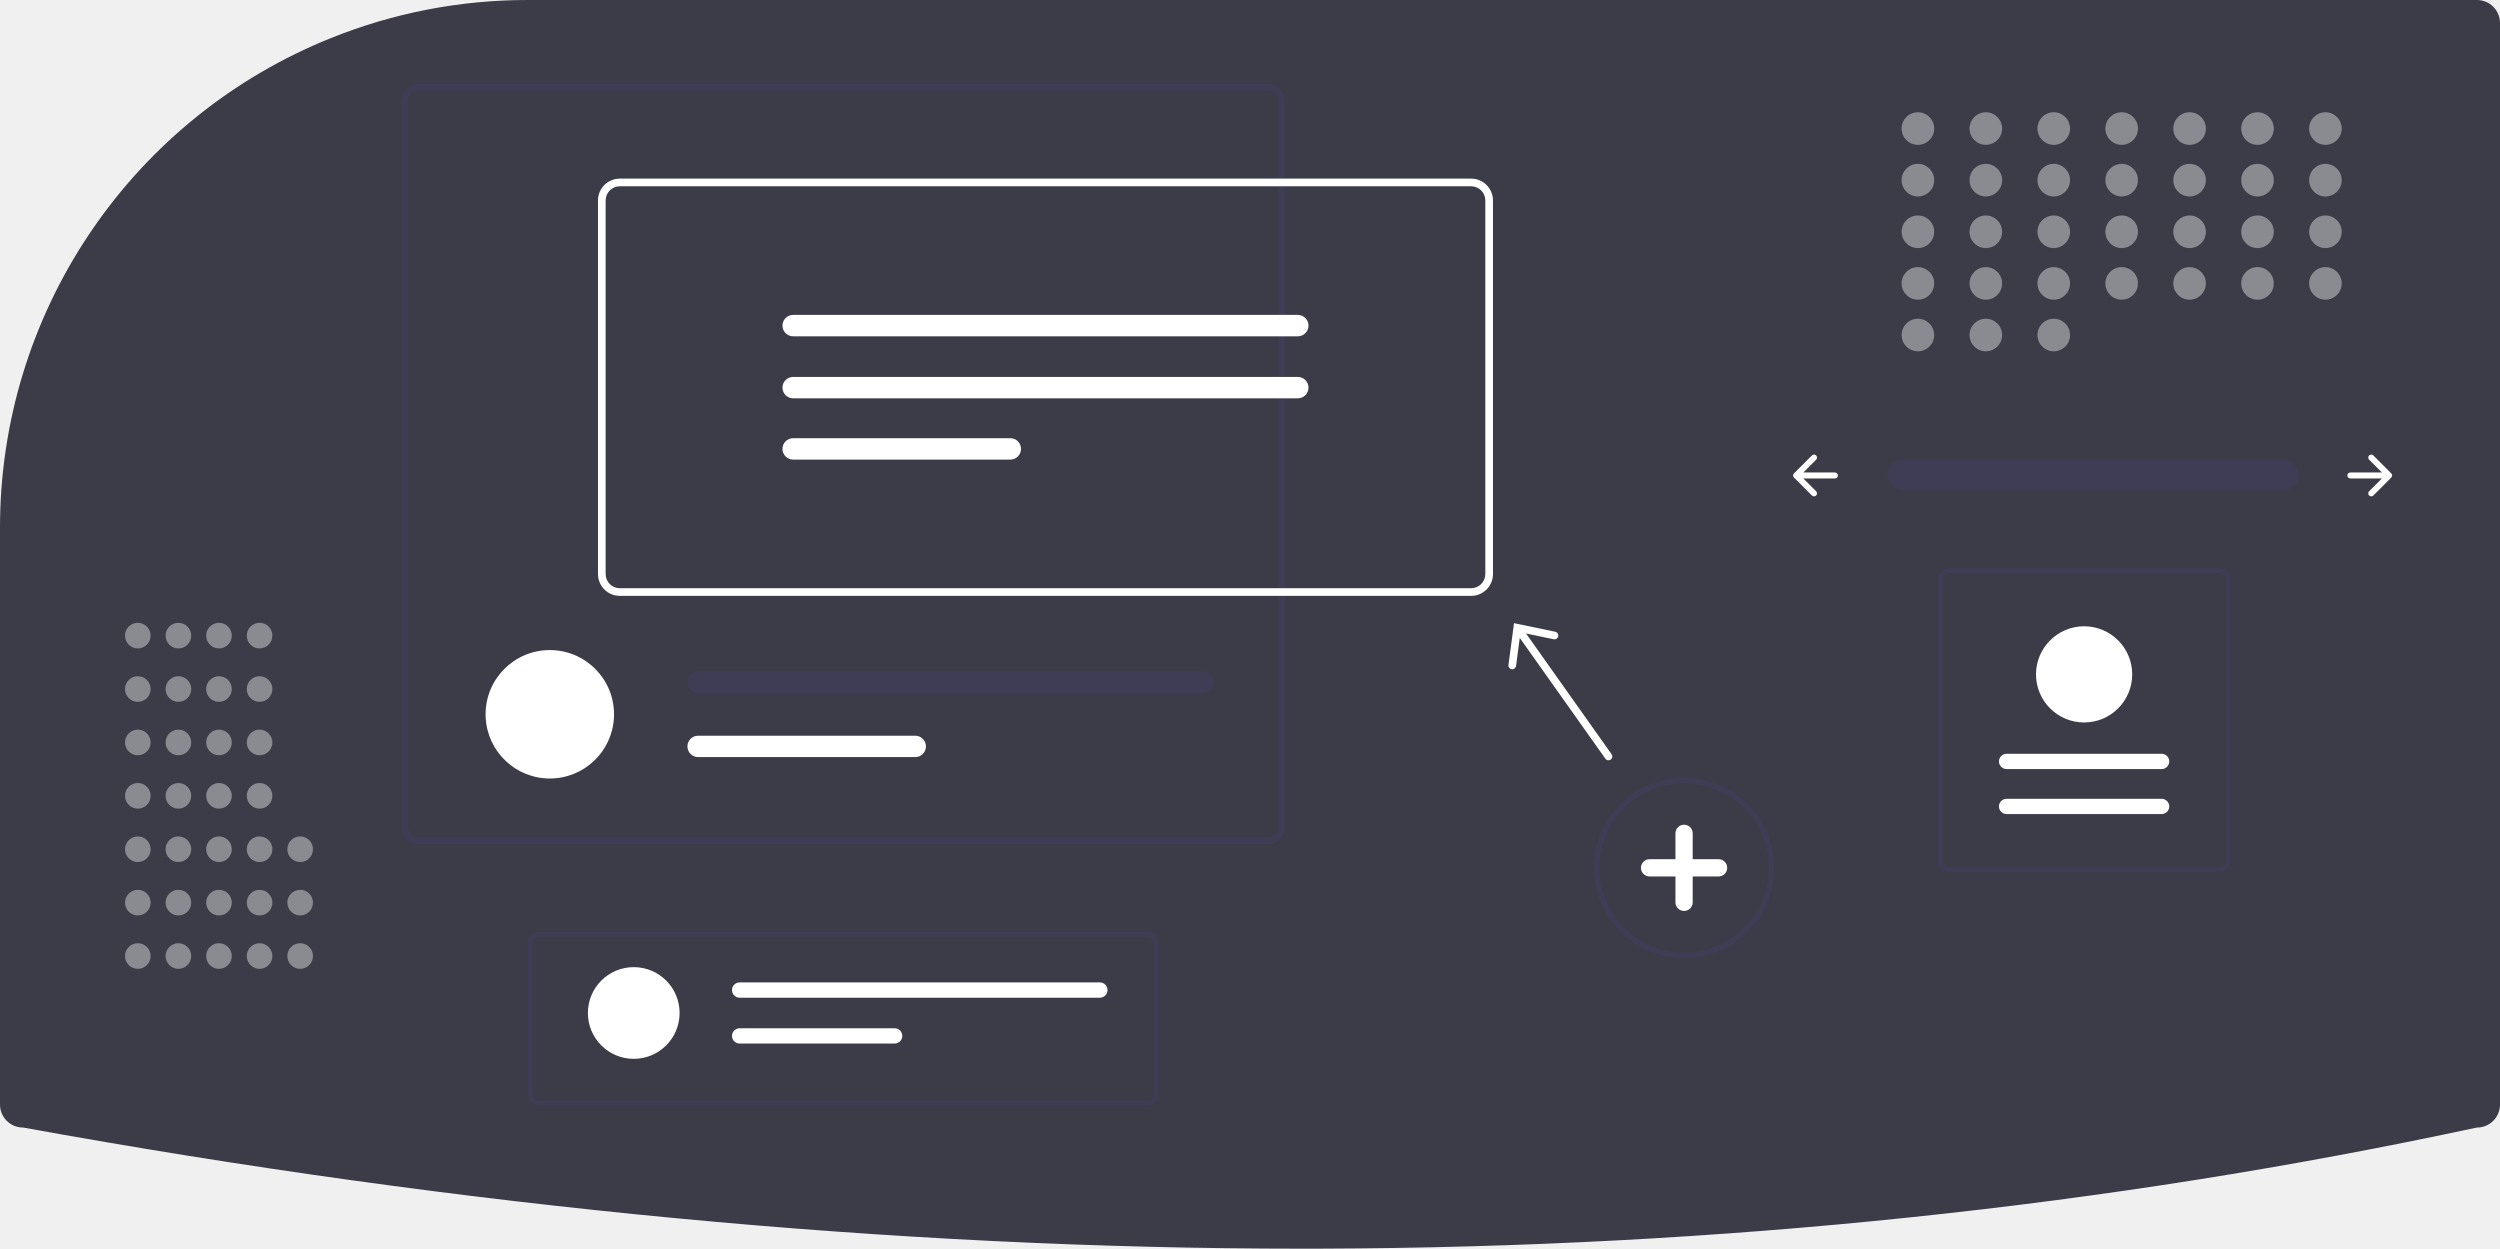
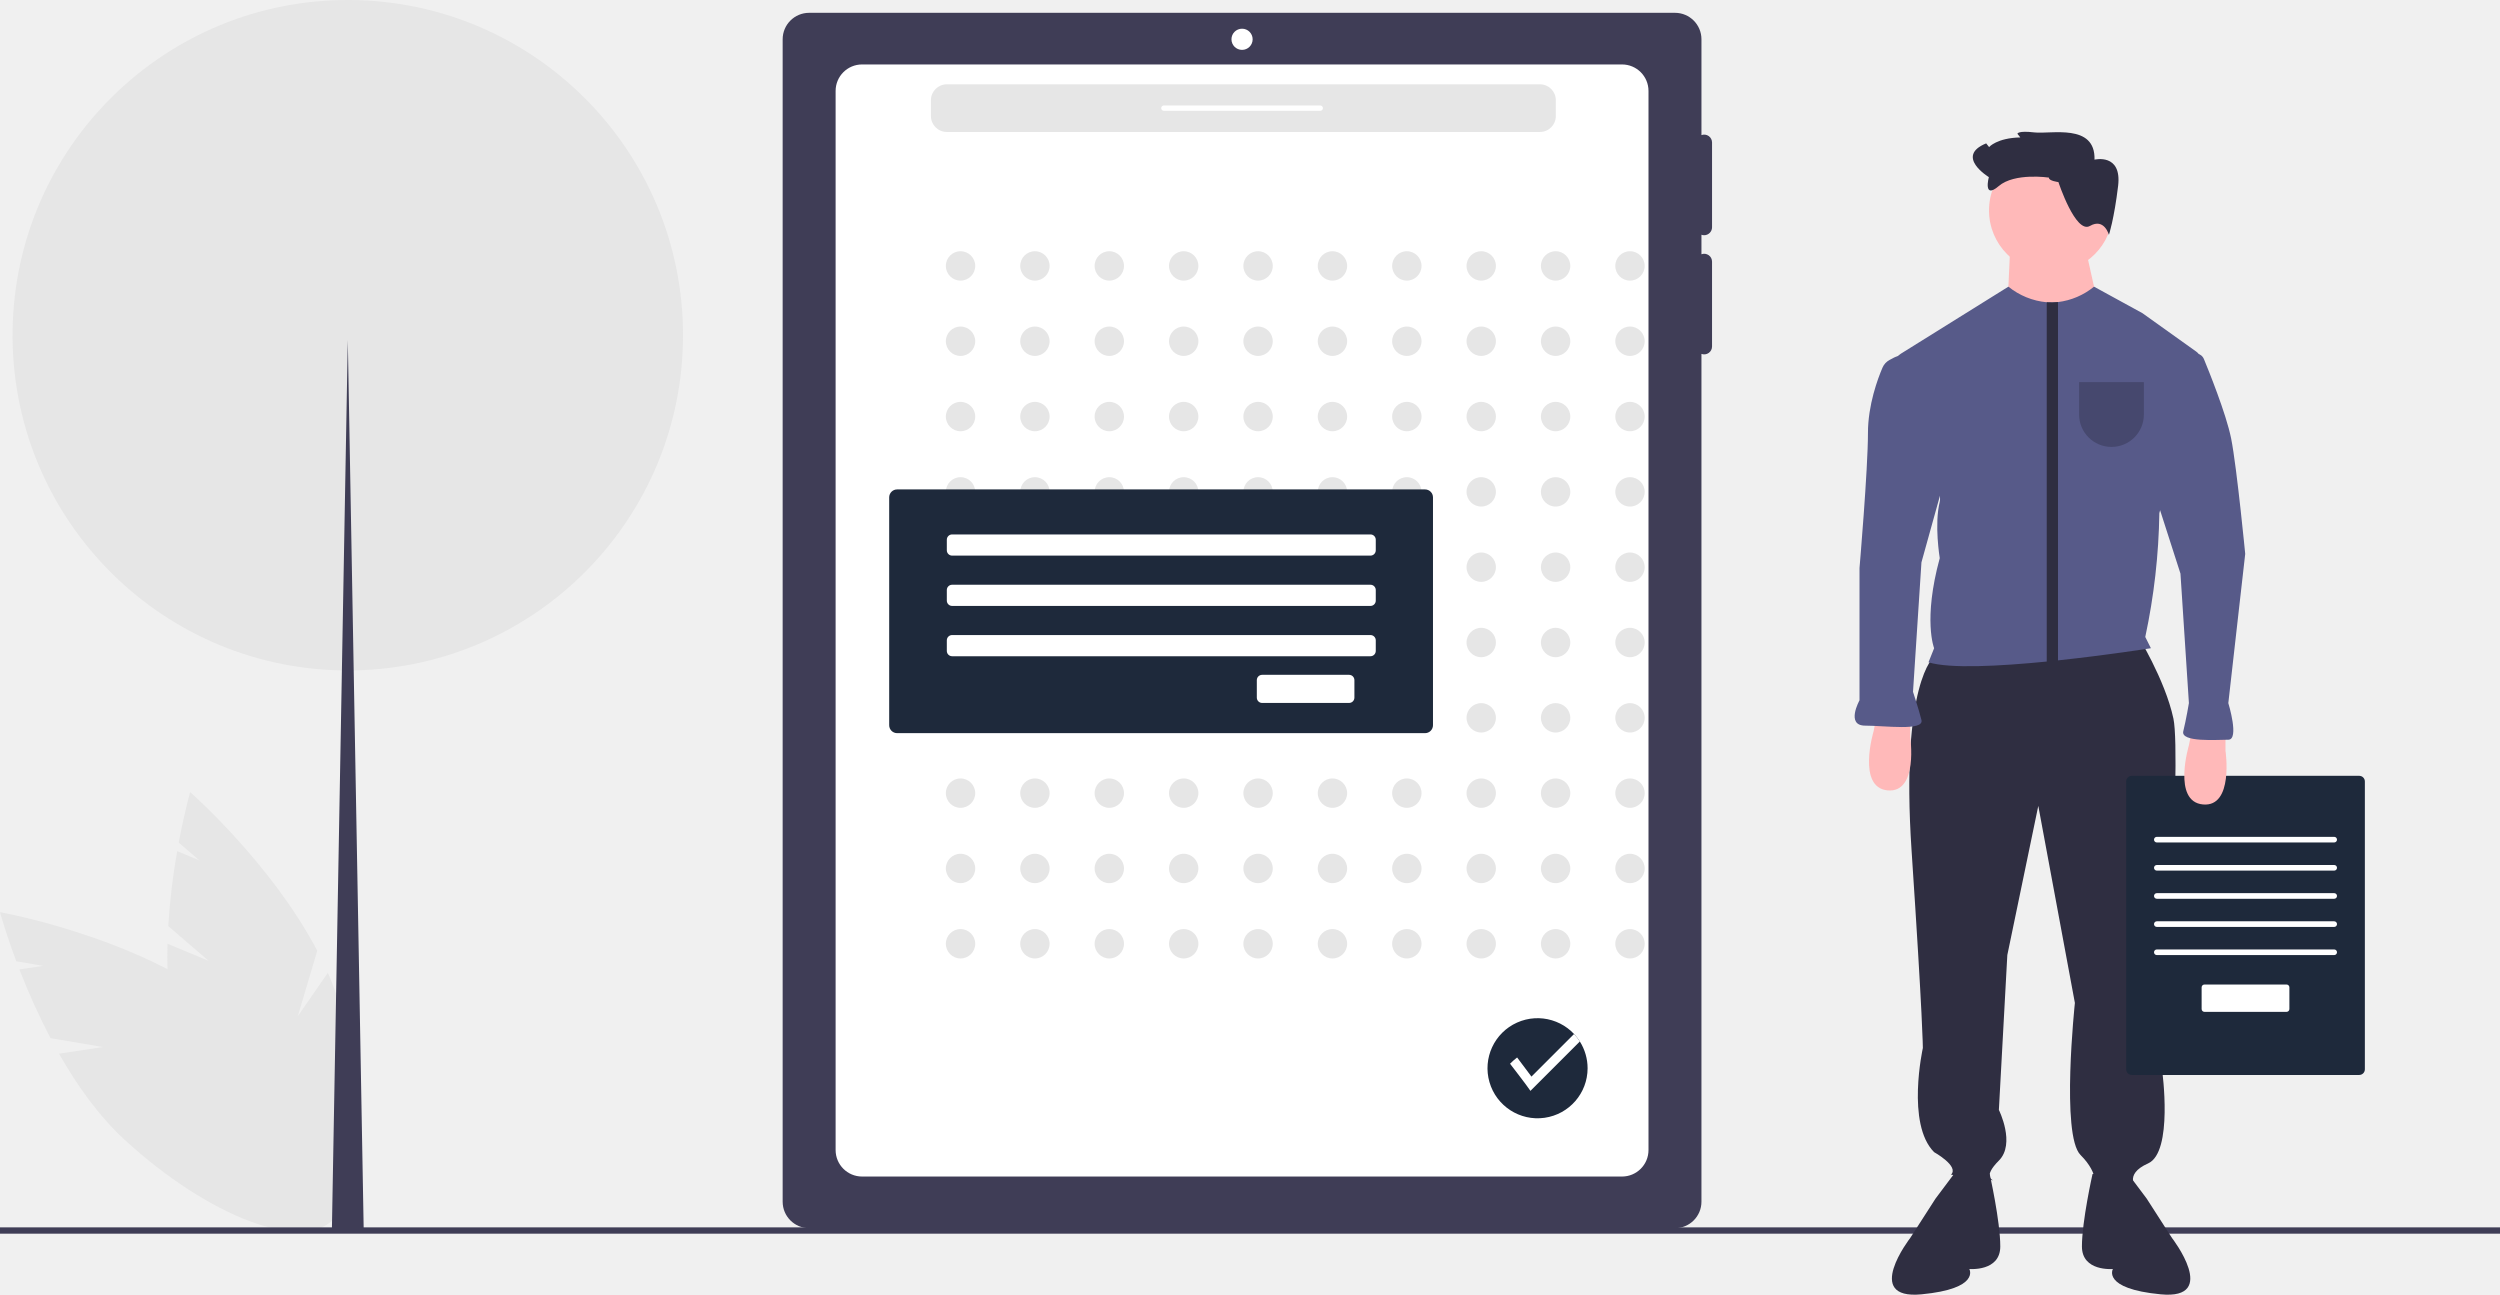
- <svg xmlns="http://www.w3.org/2000/svg" data-name="Layer 1" width="980" height="489.48" viewBox="0 0 980 489.48">
-   <path d="M317.06,205.26a205.979,205.979,0,0,0-77.685,15.067c-.994.407-1.991.816-2.988,1.235A206.781,206.781,0,0,0,110,412.32v225.94a9.01,9.01,0,0,0,9,9l.179.016c173.467,31.502,342.106,47.465,501.372,47.465q3.582,0,7.156-.011c156.555-.477,308.994-16.439,453.083-47.447l.21-.022a9.01,9.01,0,0,0,9-9v-424a9.01,9.01,0,0,0-9-9Z" transform="translate(-110 -205.2598)" fill="#3c3c48" />
-   <path id="f4300551-56ef-4356-8f30-d0080b223343-243" data-name="Path 40" d="M855.799,385.452a5.947,5.947,0,0,0,0,11.892H1004.885a5.947,5.947,0,1,0,.195-11.892q-.098-.002-.195,0Z" transform="translate(-110 -205.2598)" fill="#3f3d56" />
-   <path d="M1038.694,383.797a1.17,1.17,0,0,0,0,1.655l5.023,5.023H1031.331a1.17,1.17,0,1,0,0,2.34H1043.717l-5.023,5.023a1.17,1.17,0,1,0,1.655,1.655l7.02-7.02a1.17,1.17,0,0,0,0-1.655l-7.02-7.02A1.17,1.17,0,0,0,1038.694,383.797Z" transform="translate(-110 -205.2598)" fill="#fff" />
-   <path d="M821.927,383.797a1.17,1.17,0,0,1,0,1.655l-5.023,5.023h12.386a1.17,1.17,0,1,1,0,2.34H816.905l5.023,5.023a1.17,1.17,0,0,1-1.655,1.655l-7.02-7.02a1.17,1.17,0,0,1,0-1.655l7.02-7.02A1.17,1.17,0,0,1,821.927,383.797Z" transform="translate(-110 -205.2598)" fill="#fff" />
-   <g opacity="0.4">
-     <circle cx="751.82" cy="50.39" r="6.39" fill="#fff" />
-     <circle cx="778.445" cy="50.39" r="6.39" fill="#fff" />
-     <circle cx="805.069" cy="50.39" r="6.39" fill="#fff" />
-     <circle cx="831.694" cy="50.39" r="6.39" fill="#fff" />
-     <circle cx="858.318" cy="50.39" r="6.39" fill="#fff" />
-     <circle cx="884.943" cy="50.39" r="6.39" fill="#fff" />
-     <circle cx="911.567" cy="50.39" r="6.39" fill="#fff" />
-     <circle cx="751.82" cy="70.625" r="6.39" fill="#fff" />
-     <circle cx="778.445" cy="70.625" r="6.39" fill="#fff" />
-     <circle cx="805.069" cy="70.625" r="6.39" fill="#fff" />
-     <circle cx="831.694" cy="70.625" r="6.39" fill="#fff" />
-     <circle cx="858.318" cy="70.625" r="6.39" fill="#fff" />
-     <circle cx="884.943" cy="70.625" r="6.39" fill="#fff" />
-     <circle cx="911.567" cy="70.625" r="6.39" fill="#fff" />
-     <circle cx="751.82" cy="90.859" r="6.39" fill="#fff" />
-     <circle cx="778.445" cy="90.859" r="6.39" fill="#fff" />
-     <circle cx="805.069" cy="90.859" r="6.39" fill="#fff" />
-     <circle cx="831.694" cy="90.859" r="6.39" fill="#fff" />
-     <circle cx="858.318" cy="90.859" r="6.39" fill="#fff" />
-     <circle cx="884.943" cy="90.859" r="6.39" fill="#fff" />
-     <circle cx="911.567" cy="90.859" r="6.39" fill="#fff" />
-     <circle cx="751.82" cy="111.094" r="6.39" fill="#fff" />
-     <circle cx="778.445" cy="111.094" r="6.39" fill="#fff" />
-     <circle cx="751.82" cy="131.329" r="6.39" fill="#fff" />
-     <circle cx="778.445" cy="131.329" r="6.39" fill="#fff" />
-     <circle cx="805.069" cy="131.329" r="6.39" fill="#fff" />
-     <circle cx="805.069" cy="111.094" r="6.39" fill="#fff" />
-     <circle cx="831.694" cy="111.094" r="6.39" fill="#fff" />
-     <circle cx="858.318" cy="111.094" r="6.39" fill="#fff" />
-     <circle cx="884.943" cy="111.094" r="6.39" fill="#fff" />
-     <circle cx="911.567" cy="111.094" r="6.39" fill="#fff" />
-   </g>
-   <path d="M770.157,580.719a35.272,35.272,0,1,1,35.272-35.272A35.313,35.313,0,0,1,770.157,580.719Zm0-68.545a33.272,33.272,0,1,0,33.272,33.272A33.31,33.31,0,0,0,770.157,512.174Z" transform="translate(-110 -205.2598)" fill="#3f3d56" />
-   <path d="M783.681,542.065H773.538V531.923a3.381,3.381,0,0,0-6.762,0v10.142H756.634a3.381,3.381,0,0,0,0,6.762h10.142v10.142a3.381,3.381,0,0,0,6.762,0V548.827h10.142a3.381,3.381,0,1,0,0-6.762Z" transform="translate(-110 -205.2598)" fill="#fff" />
-   <g opacity="0.4">
-     <circle cx="54.024" cy="374.766" r="5.024" fill="#fff" />
-     <circle cx="54.024" cy="353.833" r="5.024" fill="#fff" />
-     <circle cx="54.024" cy="332.9" r="5.024" fill="#fff" />
-     <circle cx="54.024" cy="311.967" r="5.024" fill="#fff" />
-     <circle cx="54.024" cy="291.034" r="5.024" fill="#fff" />
-     <circle cx="54.024" cy="270.101" r="5.024" fill="#fff" />
-     <circle cx="54.024" cy="249.168" r="5.024" fill="#fff" />
-     <circle cx="69.933" cy="374.766" r="5.024" fill="#fff" />
-     <circle cx="69.933" cy="353.833" r="5.024" fill="#fff" />
-     <circle cx="69.933" cy="332.9" r="5.024" fill="#fff" />
-     <circle cx="69.933" cy="311.967" r="5.024" fill="#fff" />
-     <circle cx="69.933" cy="291.034" r="5.024" fill="#fff" />
-     <circle cx="69.933" cy="270.101" r="5.024" fill="#fff" />
-     <circle cx="69.933" cy="249.168" r="5.024" fill="#fff" />
-     <circle cx="85.842" cy="374.766" r="5.024" fill="#fff" />
-     <circle cx="85.842" cy="353.833" r="5.024" fill="#fff" />
-     <circle cx="85.842" cy="332.9" r="5.024" fill="#fff" />
-     <circle cx="85.842" cy="311.967" r="5.024" fill="#fff" />
-     <circle cx="85.842" cy="291.034" r="5.024" fill="#fff" />
-     <circle cx="85.842" cy="270.101" r="5.024" fill="#fff" />
-     <circle cx="85.842" cy="249.168" r="5.024" fill="#fff" />
-     <circle cx="101.751" cy="374.766" r="5.024" fill="#fff" />
-     <circle cx="101.751" cy="353.833" r="5.024" fill="#fff" />
-     <circle cx="117.66" cy="374.766" r="5.024" fill="#fff" />
-     <circle cx="117.66" cy="353.833" r="5.024" fill="#fff" />
-     <circle cx="117.66" cy="332.9" r="5.024" fill="#fff" />
-     <circle cx="101.751" cy="332.9" r="5.024" fill="#fff" />
-     <circle cx="101.751" cy="311.967" r="5.024" fill="#fff" />
-     <circle cx="101.751" cy="291.034" r="5.024" fill="#fff" />
-     <circle cx="101.751" cy="270.101" r="5.024" fill="#fff" />
-     <circle cx="101.751" cy="249.168" r="5.024" fill="#fff" />
-   </g>
-   <path d="M607.408,238.262H273.666a6.189,6.189,0,0,0-6.182,6.182v285.383a6.189,6.189,0,0,0,6.182,6.182H607.408a6.189,6.189,0,0,0,6.182-6.182V244.444A6.189,6.189,0,0,0,607.408,238.262Zm3.705,291.566a3.718,3.718,0,0,1-3.705,3.716H273.666a3.711,3.711,0,0,1-3.705-3.716V244.444a3.711,3.711,0,0,1,3.705-3.716H607.408a3.718,3.718,0,0,1,3.705,3.716Z" transform="translate(-110 -205.2598)" fill="#3f3d56" />
-   <path d="M350.702,485.266c0,.44-.012.88-.035,1.308a25.175,25.175,0,0,1-50.281,0c-.023-.428-.035-.868-.035-1.308a25.175,25.175,0,1,1,50.35,0Z" transform="translate(-110 -205.2598)" fill="#fff" />
-   <path d="M581.475,468.479H383.663a4.197,4.197,0,0,0,0,8.394H581.475a4.197,4.197,0,0,0,0-8.394Z" transform="translate(-110 -205.2598)" fill="#3f3d56" />
-   <path d="M468.78,493.66H383.663a4.191,4.191,0,0,0,0,8.382h85.117a4.191,4.191,0,1,0,0-8.382Z" transform="translate(-110 -205.2598)" fill="#fff" />
-   <path d="M686.698,438.841H352.958a8.559,8.559,0,0,1-8.549-8.55V283.829a8.559,8.559,0,0,1,8.549-8.549H686.698a8.559,8.559,0,0,1,8.549,8.549V430.291A8.559,8.559,0,0,1,686.698,438.841ZM352.958,278.28a5.555,5.555,0,0,0-5.549,5.549V430.291a5.556,5.556,0,0,0,5.549,5.55H686.698a5.556,5.556,0,0,0,5.549-5.55V283.829a5.555,5.555,0,0,0-5.549-5.549Z" transform="translate(-110 -205.2598)" fill="#fff" />
-   <path d="M420.924,328.699a4.196,4.196,0,1,0,0,8.392H618.732a4.196,4.196,0,1,0,0-8.392Z" transform="translate(-110 -205.2598)" fill="#fff" />
-   <path d="M420.924,353.012a4.196,4.196,0,0,0,0,8.392H618.732a4.196,4.196,0,0,0,0-8.392Z" transform="translate(-110 -205.2598)" fill="#fff" />
-   <path d="M420.924,377.03a4.196,4.196,0,0,0,0,8.392h85.117a4.196,4.196,0,0,0,0-8.392Z" transform="translate(-110 -205.2598)" fill="#fff" />
-   <path d="M741.724,500.893l-33.52-47.307,10.851,2.261a1.501,1.501,0,1,0,.612-2.939l-16.171-3.366-2.183,16.371a1.501,1.501,0,1,0,2.976.396l1.463-10.993L739.276,502.627a1.5,1.5,0,1,0,2.447-1.734Z" transform="translate(-110 -205.2598)" fill="#fff" />
-   <path d="M559.666,638.58H321.409a4.417,4.417,0,0,1-4.412-4.412V575.067a4.417,4.417,0,0,1,4.412-4.412h238.257a4.417,4.417,0,0,1,4.412,4.412v59.101A4.417,4.417,0,0,1,559.666,638.58Zm-238.257-66.161a2.65,2.65,0,0,0-2.647,2.647v59.101a2.65,2.65,0,0,0,2.647,2.647h238.257a2.65,2.65,0,0,0,2.647-2.647V575.067a2.65,2.65,0,0,0-2.647-2.647Z" transform="translate(-110 -205.2598)" fill="#3f3d56" />
-   <circle cx="248.429" cy="397.09" r="17.973" fill="#fff" />
-   <path d="M399.938,590.368a2.995,2.995,0,1,0,0,5.991H541.153a2.995,2.995,0,1,0,0-5.991Z" transform="translate(-110 -205.2598)" fill="#fff" />
-   <path d="M399.938,608.341a2.995,2.995,0,1,0,0,5.991H460.703a2.995,2.995,0,1,0,0-5.991Z" transform="translate(-110 -205.2598)" fill="#fff" />
-   <path d="M874.024,428.016H979.917a4.417,4.417,0,0,1,4.412,4.412V542.71a4.417,4.417,0,0,1-4.412,4.412H874.024a4.417,4.417,0,0,1-4.412-4.412V432.428A4.417,4.417,0,0,1,874.024,428.016ZM979.917,545.358a2.65,2.65,0,0,0,2.647-2.647V432.428a2.65,2.65,0,0,0-2.647-2.647H874.024a2.65,2.65,0,0,0-2.647,2.647V542.71a2.65,2.65,0,0,0,2.647,2.647Z" transform="translate(-110 -205.2598)" fill="#3f3d56" />
-   <path d="M957.353,524.38a2.995,2.995,0,0,0,0-5.991H896.588a2.995,2.995,0,0,0,0,5.991Z" transform="translate(-110 -205.2598)" fill="#fff" />
-   <path d="M957.353,506.731a2.995,2.995,0,1,0,0-5.991H896.588a2.995,2.995,0,1,0,0,5.991Z" transform="translate(-110 -205.2598)" fill="#fff" />
-   <path d="M926.97,450.758a18.855,18.855,0,1,1-18.855,18.855A18.876,18.876,0,0,1,926.97,450.758Z" transform="translate(-110 -205.2598)" fill="#fff" />
+ <svg xmlns="http://www.w3.org/2000/svg" data-name="Layer 1" width="888" height="459.873" viewBox="0 0 888 459.873">
+   <path d="M761.297,303.618a2.822,2.822,0,0,0,2.822-2.822V270.7a2.794,2.794,0,0,0-3.762-2.649v-34.031a9.405,9.405,0,0,0-9.405-9.405H443.405A9.405,9.405,0,0,0,434,234.02V646.903a9.405,9.405,0,0,0,9.405,9.405H750.951a9.405,9.405,0,0,0,9.405-9.405V345.768a2.794,2.794,0,0,0,3.762-2.649V313.023a2.794,2.794,0,0,0-3.762-2.649V303.445A2.795,2.795,0,0,0,761.297,303.618Z" transform="translate(-156 -220.0633)" fill="#3f3d56" />
+   <path d="M732.141,242.955a9.405,9.405,0,0,1,9.405,9.405v376.203a9.405,9.405,0,0,1-9.405,9.405H462.215a9.405,9.405,0,0,1-9.405-9.405v-376.203a9.405,9.405,0,0,1,9.405-9.405H732.141" transform="translate(-156 -220.0633)" fill="#fff" />
+   <circle cx="341.183" cy="94.456" r="5.219" fill="#e6e6e6" />
+   <circle cx="367.604" cy="94.456" r="5.219" fill="#e6e6e6" />
+   <circle cx="394.025" cy="94.456" r="5.219" fill="#e6e6e6" />
+   <circle cx="420.446" cy="94.456" r="5.219" fill="#e6e6e6" />
+   <circle cx="446.867" cy="94.456" r="5.219" fill="#e6e6e6" />
+   <circle cx="473.288" cy="94.456" r="5.219" fill="#e6e6e6" />
+   <circle cx="499.709" cy="94.456" r="5.219" fill="#e6e6e6" />
+   <circle cx="526.13" cy="94.456" r="5.219" fill="#e6e6e6" />
+   <circle cx="552.551" cy="94.456" r="5.219" fill="#e6e6e6" />
+   <circle cx="578.972" cy="94.456" r="5.219" fill="#e6e6e6" />
+   <circle cx="341.183" cy="121.208" r="5.219" fill="#e6e6e6" />
+   <circle cx="367.604" cy="121.208" r="5.219" fill="#e6e6e6" />
+   <circle cx="394.025" cy="121.208" r="5.219" fill="#e6e6e6" />
+   <circle cx="420.446" cy="121.208" r="5.219" fill="#e6e6e6" />
+   <circle cx="446.867" cy="121.208" r="5.219" fill="#e6e6e6" />
+   <circle cx="473.288" cy="121.208" r="5.219" fill="#e6e6e6" />
+   <circle cx="499.709" cy="121.208" r="5.219" fill="#e6e6e6" />
+   <circle cx="526.13" cy="121.208" r="5.219" fill="#e6e6e6" />
+   <circle cx="552.551" cy="121.208" r="5.219" fill="#e6e6e6" />
+   <circle cx="578.972" cy="121.208" r="5.219" fill="#e6e6e6" />
+   <circle cx="341.183" cy="147.961" r="5.219" fill="#e6e6e6" />
+   <circle cx="367.604" cy="147.961" r="5.219" fill="#e6e6e6" />
+   <circle cx="394.025" cy="147.961" r="5.219" fill="#e6e6e6" />
+   <circle cx="420.446" cy="147.961" r="5.219" fill="#e6e6e6" />
+   <circle cx="446.867" cy="147.961" r="5.219" fill="#e6e6e6" />
+   <circle cx="473.288" cy="147.961" r="5.219" fill="#e6e6e6" />
+   <circle cx="499.709" cy="147.961" r="5.219" fill="#e6e6e6" />
+   <circle cx="526.13" cy="147.961" r="5.219" fill="#e6e6e6" />
+   <circle cx="552.551" cy="147.961" r="5.219" fill="#e6e6e6" />
+   <circle cx="578.972" cy="147.961" r="5.219" fill="#e6e6e6" />
+   <circle cx="341.183" cy="174.714" r="5.219" fill="#e6e6e6" />
+   <circle cx="367.604" cy="174.714" r="5.219" fill="#e6e6e6" />
+   <circle cx="394.025" cy="174.714" r="5.219" fill="#e6e6e6" />
+   <circle cx="420.446" cy="174.714" r="5.219" fill="#e6e6e6" />
+   <circle cx="446.867" cy="174.714" r="5.219" fill="#e6e6e6" />
+   <circle cx="473.288" cy="174.714" r="5.219" fill="#e6e6e6" />
+   <circle cx="499.709" cy="174.714" r="5.219" fill="#e6e6e6" />
+   <circle cx="526.13" cy="174.714" r="5.219" fill="#e6e6e6" />
+   <circle cx="552.551" cy="174.714" r="5.219" fill="#e6e6e6" />
+   <circle cx="578.972" cy="174.714" r="5.219" fill="#e6e6e6" />
+   <circle cx="341.183" cy="201.466" r="5.219" fill="#e6e6e6" />
+   <circle cx="367.604" cy="201.466" r="5.219" fill="#e6e6e6" />
+   <circle cx="394.025" cy="201.466" r="5.219" fill="#e6e6e6" />
+   <circle cx="420.446" cy="201.466" r="5.219" fill="#e6e6e6" />
+   <circle cx="446.867" cy="201.466" r="5.219" fill="#e6e6e6" />
+   <circle cx="473.288" cy="201.466" r="5.219" fill="#e6e6e6" />
+   <circle cx="499.709" cy="201.466" r="5.219" fill="#e6e6e6" />
+   <circle cx="526.13" cy="201.466" r="5.219" fill="#e6e6e6" />
+   <circle cx="552.551" cy="201.466" r="5.219" fill="#e6e6e6" />
+   <circle cx="578.972" cy="201.466" r="5.219" fill="#e6e6e6" />
+   <circle cx="341.183" cy="228.219" r="5.219" fill="#e6e6e6" />
+   <circle cx="367.604" cy="228.219" r="5.219" fill="#e6e6e6" />
+   <circle cx="394.025" cy="228.219" r="5.219" fill="#e6e6e6" />
+   <circle cx="420.446" cy="228.219" r="5.219" fill="#e6e6e6" />
+   <circle cx="446.867" cy="228.219" r="5.219" fill="#e6e6e6" />
+   <circle cx="473.288" cy="228.219" r="5.219" fill="#e6e6e6" />
+   <circle cx="499.709" cy="228.219" r="5.219" fill="#e6e6e6" />
+   <circle cx="526.13" cy="228.219" r="5.219" fill="#e6e6e6" />
+   <circle cx="552.551" cy="228.219" r="5.219" fill="#e6e6e6" />
+   <circle cx="578.972" cy="228.219" r="5.219" fill="#e6e6e6" />
+   <circle cx="341.183" cy="254.972" r="5.219" fill="#e6e6e6" />
+   <circle cx="367.604" cy="254.972" r="5.219" fill="#e6e6e6" />
+   <circle cx="394.025" cy="254.972" r="5.219" fill="#e6e6e6" />
+   <circle cx="420.446" cy="254.972" r="5.219" fill="#e6e6e6" />
+   <circle cx="446.867" cy="254.972" r="5.219" fill="#e6e6e6" />
+   <circle cx="473.288" cy="254.972" r="5.219" fill="#e6e6e6" />
+   <circle cx="499.709" cy="254.972" r="5.219" fill="#e6e6e6" />
+   <circle cx="526.13" cy="254.972" r="5.219" fill="#e6e6e6" />
+   <circle cx="552.551" cy="254.972" r="5.219" fill="#e6e6e6" />
+   <circle cx="578.972" cy="254.972" r="5.219" fill="#e6e6e6" />
+   <circle cx="341.183" cy="281.724" r="5.219" fill="#e6e6e6" />
+   <circle cx="367.604" cy="281.724" r="5.219" fill="#e6e6e6" />
+   <circle cx="394.025" cy="281.724" r="5.219" fill="#e6e6e6" />
+   <circle cx="420.446" cy="281.724" r="5.219" fill="#e6e6e6" />
+   <circle cx="446.867" cy="281.724" r="5.219" fill="#e6e6e6" />
+   <circle cx="473.288" cy="281.724" r="5.219" fill="#e6e6e6" />
+   <circle cx="499.709" cy="281.724" r="5.219" fill="#e6e6e6" />
+   <circle cx="526.13" cy="281.724" r="5.219" fill="#e6e6e6" />
+   <circle cx="552.551" cy="281.724" r="5.219" fill="#e6e6e6" />
+   <circle cx="578.972" cy="281.724" r="5.219" fill="#e6e6e6" />
+   <circle cx="341.183" cy="308.477" r="5.219" fill="#e6e6e6" />
+   <circle cx="367.604" cy="308.477" r="5.219" fill="#e6e6e6" />
+   <circle cx="394.025" cy="308.477" r="5.219" fill="#e6e6e6" />
+   <circle cx="420.446" cy="308.477" r="5.219" fill="#e6e6e6" />
+   <circle cx="446.867" cy="308.477" r="5.219" fill="#e6e6e6" />
+   <circle cx="473.288" cy="308.477" r="5.219" fill="#e6e6e6" />
+   <circle cx="499.709" cy="308.477" r="5.219" fill="#e6e6e6" />
+   <circle cx="526.13" cy="308.477" r="5.219" fill="#e6e6e6" />
+   <circle cx="552.551" cy="308.477" r="5.219" fill="#e6e6e6" />
+   <circle cx="578.972" cy="308.477" r="5.219" fill="#e6e6e6" />
+   <circle cx="341.183" cy="335.229" r="5.219" fill="#e6e6e6" />
+   <circle cx="367.604" cy="335.229" r="5.219" fill="#e6e6e6" />
+   <circle cx="394.025" cy="335.229" r="5.219" fill="#e6e6e6" />
+   <circle cx="420.446" cy="335.229" r="5.219" fill="#e6e6e6" />
+   <circle cx="446.867" cy="335.229" r="5.219" fill="#e6e6e6" />
+   <circle cx="473.288" cy="335.229" r="5.219" fill="#e6e6e6" />
+   <circle cx="499.709" cy="335.229" r="5.219" fill="#e6e6e6" />
+   <circle cx="526.13" cy="335.229" r="5.219" fill="#e6e6e6" />
+   <circle cx="552.551" cy="335.229" r="5.219" fill="#e6e6e6" />
+   <circle cx="578.972" cy="335.229" r="5.219" fill="#e6e6e6" />
+   <path d="M230.08,561.343l-14.313-12.331a237.796,237.796,0,0,1,3.165-26.616l7.877,3.275-7.328-6.313c2.03-10.869,4.063-17.938,4.063-17.938s28.882,25.33,45.148,56.347l-6.908,23.238,10.675-15.404a96.206,96.206,0,0,1,4.164,11.351c11.45,39.028,7.985,74.405-7.738,79.018s-37.752-23.286-49.201-62.313c-3.55-12.099-4.526-25.56-4.185-38.377Z" transform="translate(-156 -220.0633)" fill="#e6e6e6" />
+   <path d="M192.57,591.977l-18.627-3.157a237.795,237.795,0,0,1-11.048-24.42l8.436-1.268-9.537-1.616C157.914,551.162,156,544.06,156,544.06s37.817,6.754,67.775,24.898l6.099,23.463,1.176-18.705a96.206,96.206,0,0,1,9.431,7.564c29.975,27.491,45.296,59.567,34.22,71.643s-44.353-.42-74.328-27.911c-9.293-8.522-17.086-19.541-23.42-30.689Z" transform="translate(-156 -220.0633)" fill="#e6e6e6" />
+   <rect y="435.96" width="888" height="2.241" fill="#3f3d56" />
+   <circle cx="441.178" cy="13.957" r="3.762" fill="#fff" />
+   <rect x="315.84" y="173.843" width="193.158" height="86.573" rx="2.822" fill="#1e293b" />
+   <path d="M604.304,459.764a1.883,1.883,0,0,0-1.881,1.881v6.223a1.883,1.883,0,0,0,1.881,1.881H635.204a1.883,1.883,0,0,0,1.881-1.881v-6.223a1.883,1.883,0,0,0-1.881-1.881Z" transform="translate(-156 -220.0633)" fill="#fff" />
+   <rect x="330.668" y="29.946" width="221.96" height="16.929" rx="5.643" fill="#e6e6e6" />
+   <path d="M624.923,259.414H569.433a.941.941,0,1,1,0-1.881H624.923a.941.941,0,1,1,0,1.881Z" transform="translate(-156 -220.0633)" fill="#fff" />
+   <path d="M642.793,409.895a1.881,1.881,0,0,1,1.881,1.881v3.762a1.881,1.881,0,0,1-1.881,1.881H494.192a1.881,1.881,0,0,1-1.881-1.881v-3.762a1.881,1.881,0,0,1,1.881-1.881H642.793" transform="translate(-156 -220.0633)" fill="#fff" />
+   <path d="M642.793,427.765a1.881,1.881,0,0,1,1.881,1.881v3.762a1.881,1.881,0,0,1-1.881,1.881H494.192a1.881,1.881,0,0,1-1.881-1.881v-3.762a1.881,1.881,0,0,1,1.881-1.881H642.793" transform="translate(-156 -220.0633)" fill="#fff" />
+   <path d="M642.793,445.634a1.881,1.881,0,0,1,1.881,1.881v3.762a1.881,1.881,0,0,1-1.881,1.881H494.192a1.881,1.881,0,0,1-1.881-1.881v-3.762a1.881,1.881,0,0,1,1.881-1.881H642.793" transform="translate(-156 -220.0633)" fill="#fff" />
+   <path d="M398.608,339.135A119.064,119.064,0,0,1,282.014,458.186c-.822.021-1.655.032-2.477.032s-1.655-.011-2.477-.032A119.074,119.074,0,1,1,398.608,339.135Z" transform="translate(-156 -220.0633)" fill="#e6e6e6" />
+   <path d="M285.176,656.34c-.822.021-4.817.032-5.639.032s-4.817-.011-5.639-.032l5.639-315.476Z" transform="translate(-156 -220.0633)" fill="#3f3d56" />
+   <path d="M719.914,599.519a17.777,17.777,0,1,1-2.755-9.523A17.825,17.825,0,0,1,719.914,599.519Z" transform="translate(-156 -220.0633)" fill="#1e293b" />
+   <path d="M717.159,589.996l-17.548,17.545c-1.103-1.708-7.247-9.643-7.247-9.643a24.865,24.865,0,0,1,2.515-2.22l5.095,6.794,15.13-15.13A17.753,17.753,0,0,1,717.159,589.996Z" transform="translate(-156 -220.0633)" fill="#fff" />
+   <path d="M843,453.308s-12,9-8,69,4,70,4,70-6,27,4,37c0,0,9,5,6,8l15,2s-4-1,2-7,0-18,0-18l3-55,11-53,13,70s-5,47,2,54,5,12,5,12h15s-5-5,4-9,5-33,5-33,7-111,4-125-13-30-13-30Z" transform="translate(-156 -220.0633)" fill="#2f2e41" />
+   <path d="M852.5,633.808l-9,12-9,14s-17,22,4,20,17-9,17-9,11,1,11-8-3.76-25.703-3.76-25.703Z" transform="translate(-156 -220.0633)" fill="#2f2e41" />
+   <path d="M909.5,633.808l9,12,9,14s17,22-4,20-17-9-17-9-11,1-11-8,3.76-25.703,3.76-25.703Z" transform="translate(-156 -220.0633)" fill="#2f2e41" />
+   <circle cx="728.5" cy="74.745" r="22" fill="#ffb9b9" />
+   <polygon points="714 88.245 713 110.245 727 132.245 745 107.245 741 89.245 714 88.245" fill="#ffb9b9" />
+   <path d="M923,402.308a225.817,225.817,0,0,1-5,44l2,4s-15.46,2.45-33,4.32c-1.32.14-2.66.28-4,.42-16.78,1.66-34.52,2.6-42,.26l2-5s-4-10,2-32c0,0-2-12,0-20,1.376-5.505-11.046-34.369-16.008-45.56a5.606,5.606,0,0,1,2.162-7.029L869.38,321.888a25.408,25.408,0,0,0,13.62,5.54,22.473,22.473,0,0,0,4-.07,24.959,24.959,0,0,0,12.8-5.47l17.2,9.42,19.155,13.682a3.271,3.271,0,0,1,1.258,3.508Z" transform="translate(-156 -220.0633)" fill="#575a89" />
+   <path d="M887,327.358v127.95h-4v-127.88A22.473,22.473,0,0,0,887,327.358Z" transform="translate(-156 -220.0633)" fill="#2f2e41" />
+   <path d="M894.5,355.808v11.5a11.5,11.5,0,0,0,23,0v-11.5Z" transform="translate(-156 -220.0633)" opacity="0.2" />
+   <path d="M887.15,284.737s-3.511-.419-3.371-1.59c0,0-12.197-1.836-17.845,3.021s-3.5-3.196-3.5-3.196-12.175-7.389-.943-11.983l1.031,1.31s2.76-3.231,11.092-3.423l-1.031-1.31s.14-1.17,5.991-.472,21.765-3.336,21.398,9.677c0,0,9.782-2.393,8.384,9.31s-3.267,17.415-3.267,17.415-1.642-6.131-6.742-3.179S887.15,284.737,887.15,284.737Z" transform="translate(-156 -220.0633)" fill="#2f2e41" />
+   <path d="M913.208,495.634a2.003,2.003,0,0,0-2,2V599.892a2.003,2.003,0,0,0,2,2H994a2.003,2.003,0,0,0,2-2V497.634a2.003,2.003,0,0,0-2-2Z" transform="translate(-156 -220.0633)" fill="#1e293b" />
+   <path d="M939.017,569.766a1.001,1.001,0,0,0-1,1v7.709a1.001,1.001,0,0,0,1,1h29.175a1.001,1.001,0,0,0,1-1v-7.709a1.001,1.001,0,0,0-1-1Z" transform="translate(-156 -220.0633)" fill="#fff" />
+   <path d="M946.5,480.808v6s3,20-8,19-5-21-5-21l1-5Z" transform="translate(-156 -220.0633)" fill="#ffb9b9" />
+   <path d="M834.5,475.808v6s3,20-8,19-5-21-5-21l1-5Z" transform="translate(-156 -220.0633)" fill="#ffb9b9" />
+   <path d="M951.86,431.258l-4.36,38.55s4,13,0,13-17,1-16-3,2-10,2-10l-3-46-9-28,8.62-46.93a3.271,3.271,0,0,1,2.422-2.582l2.471-.619a3.271,3.271,0,0,1,2.818.603h0a3.252,3.252,0,0,1,.997,1.315c1.524,3.687,7.915,19.424,9.672,28.212,1.05,5.24,2.37,16.26,3.39,25.55.93,8.43,1.61,15.45,1.61,15.45Z" transform="translate(-156 -220.0633)" fill="#575a89" />
+   <path d="M831.955,346.449h0a5.609,5.609,0,0,0-3.2.628l-1.572.836a5.59,5.59,0,0,0-2.519,2.735c-1.649,3.846-5.164,13.21-5.164,23.16,0,13-3,48-3,48v47s-5,9,2,9,21,2,20-2-3-10-3-10l3-46,10-36-11.819-33.638A5.609,5.609,0,0,0,831.955,346.449Z" transform="translate(-156 -220.0633)" fill="#575a89" />
+   <path d="M985.104,519.308h-63a1,1,0,0,1,0-2h63a1,1,0,0,1,0,2Z" transform="translate(-156 -220.0633)" fill="#fff" />
+   <path d="M985.104,529.308h-63a1,1,0,0,1,0-2h63a1,1,0,0,1,0,2Z" transform="translate(-156 -220.0633)" fill="#fff" />
+   <path d="M985.104,539.308h-63a1,1,0,0,1,0-2h63a1,1,0,0,1,0,2Z" transform="translate(-156 -220.0633)" fill="#fff" />
+   <path d="M985.104,549.308h-63a1,1,0,0,1,0-2h63a1,1,0,0,1,0,2Z" transform="translate(-156 -220.0633)" fill="#fff" />
+   <path d="M985.104,559.308h-63a1,1,0,0,1,0-2h63a1,1,0,0,1,0,2Z" transform="translate(-156 -220.0633)" fill="#fff" />
</svg>
